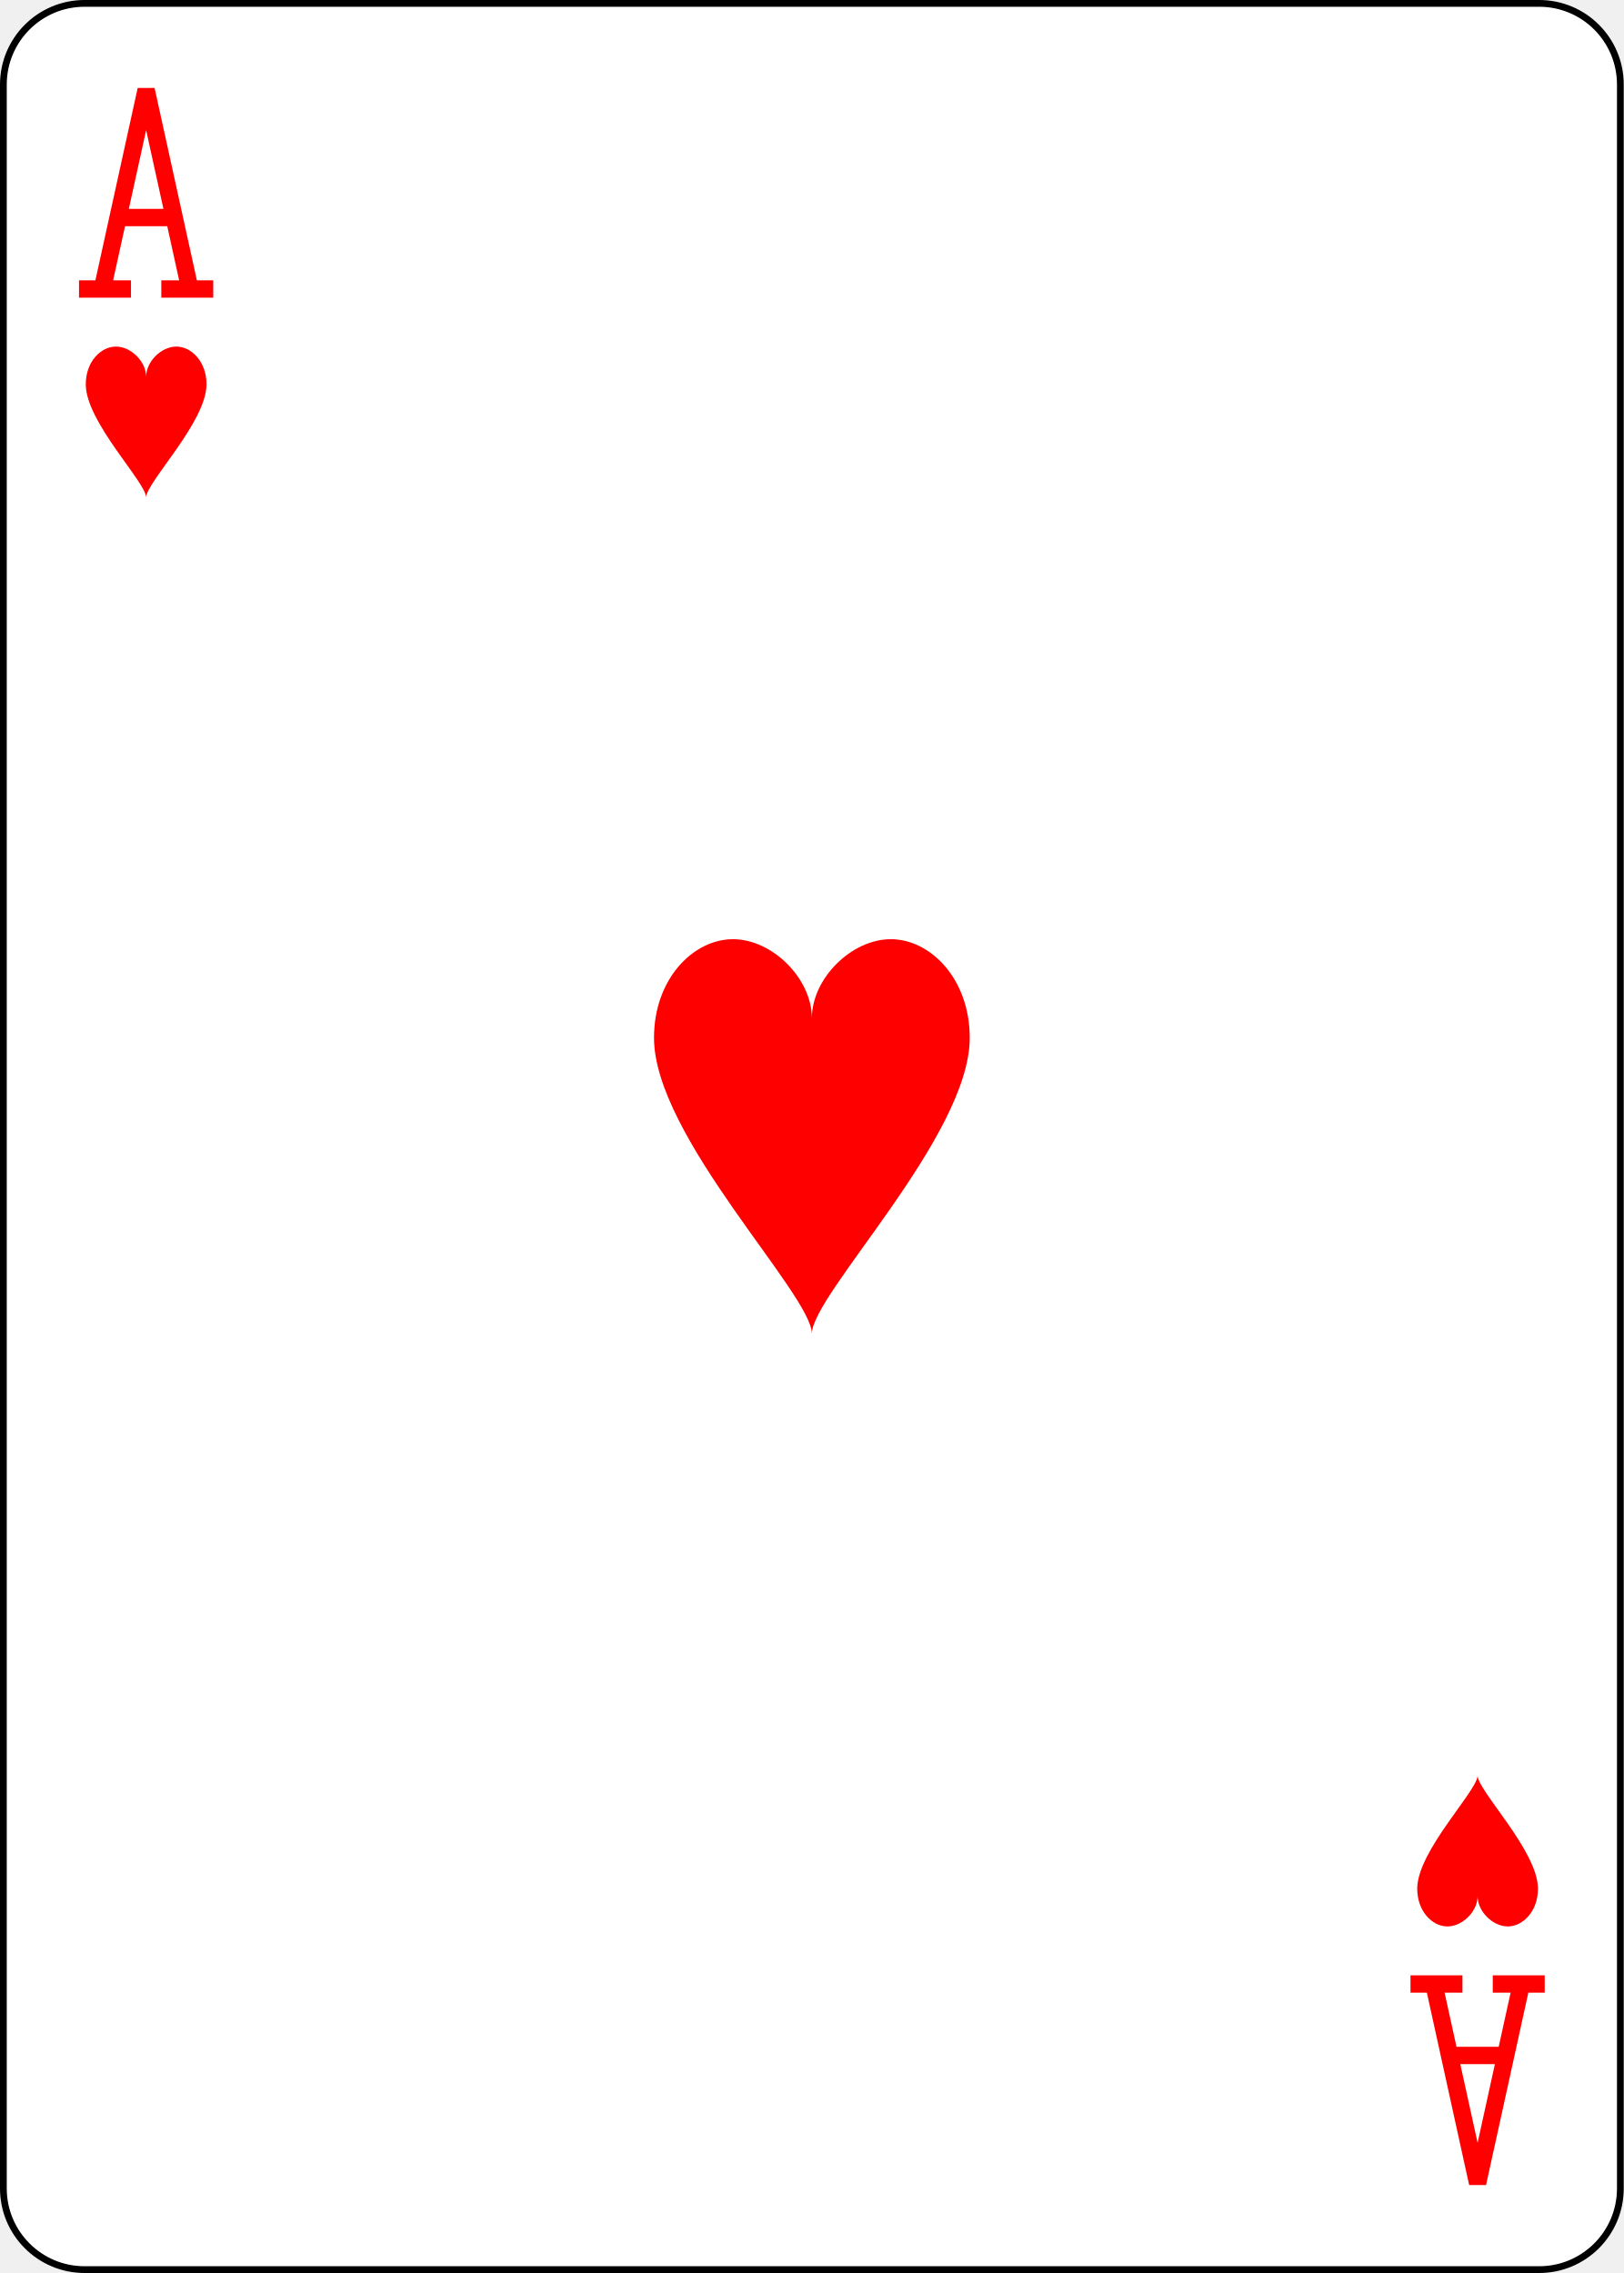
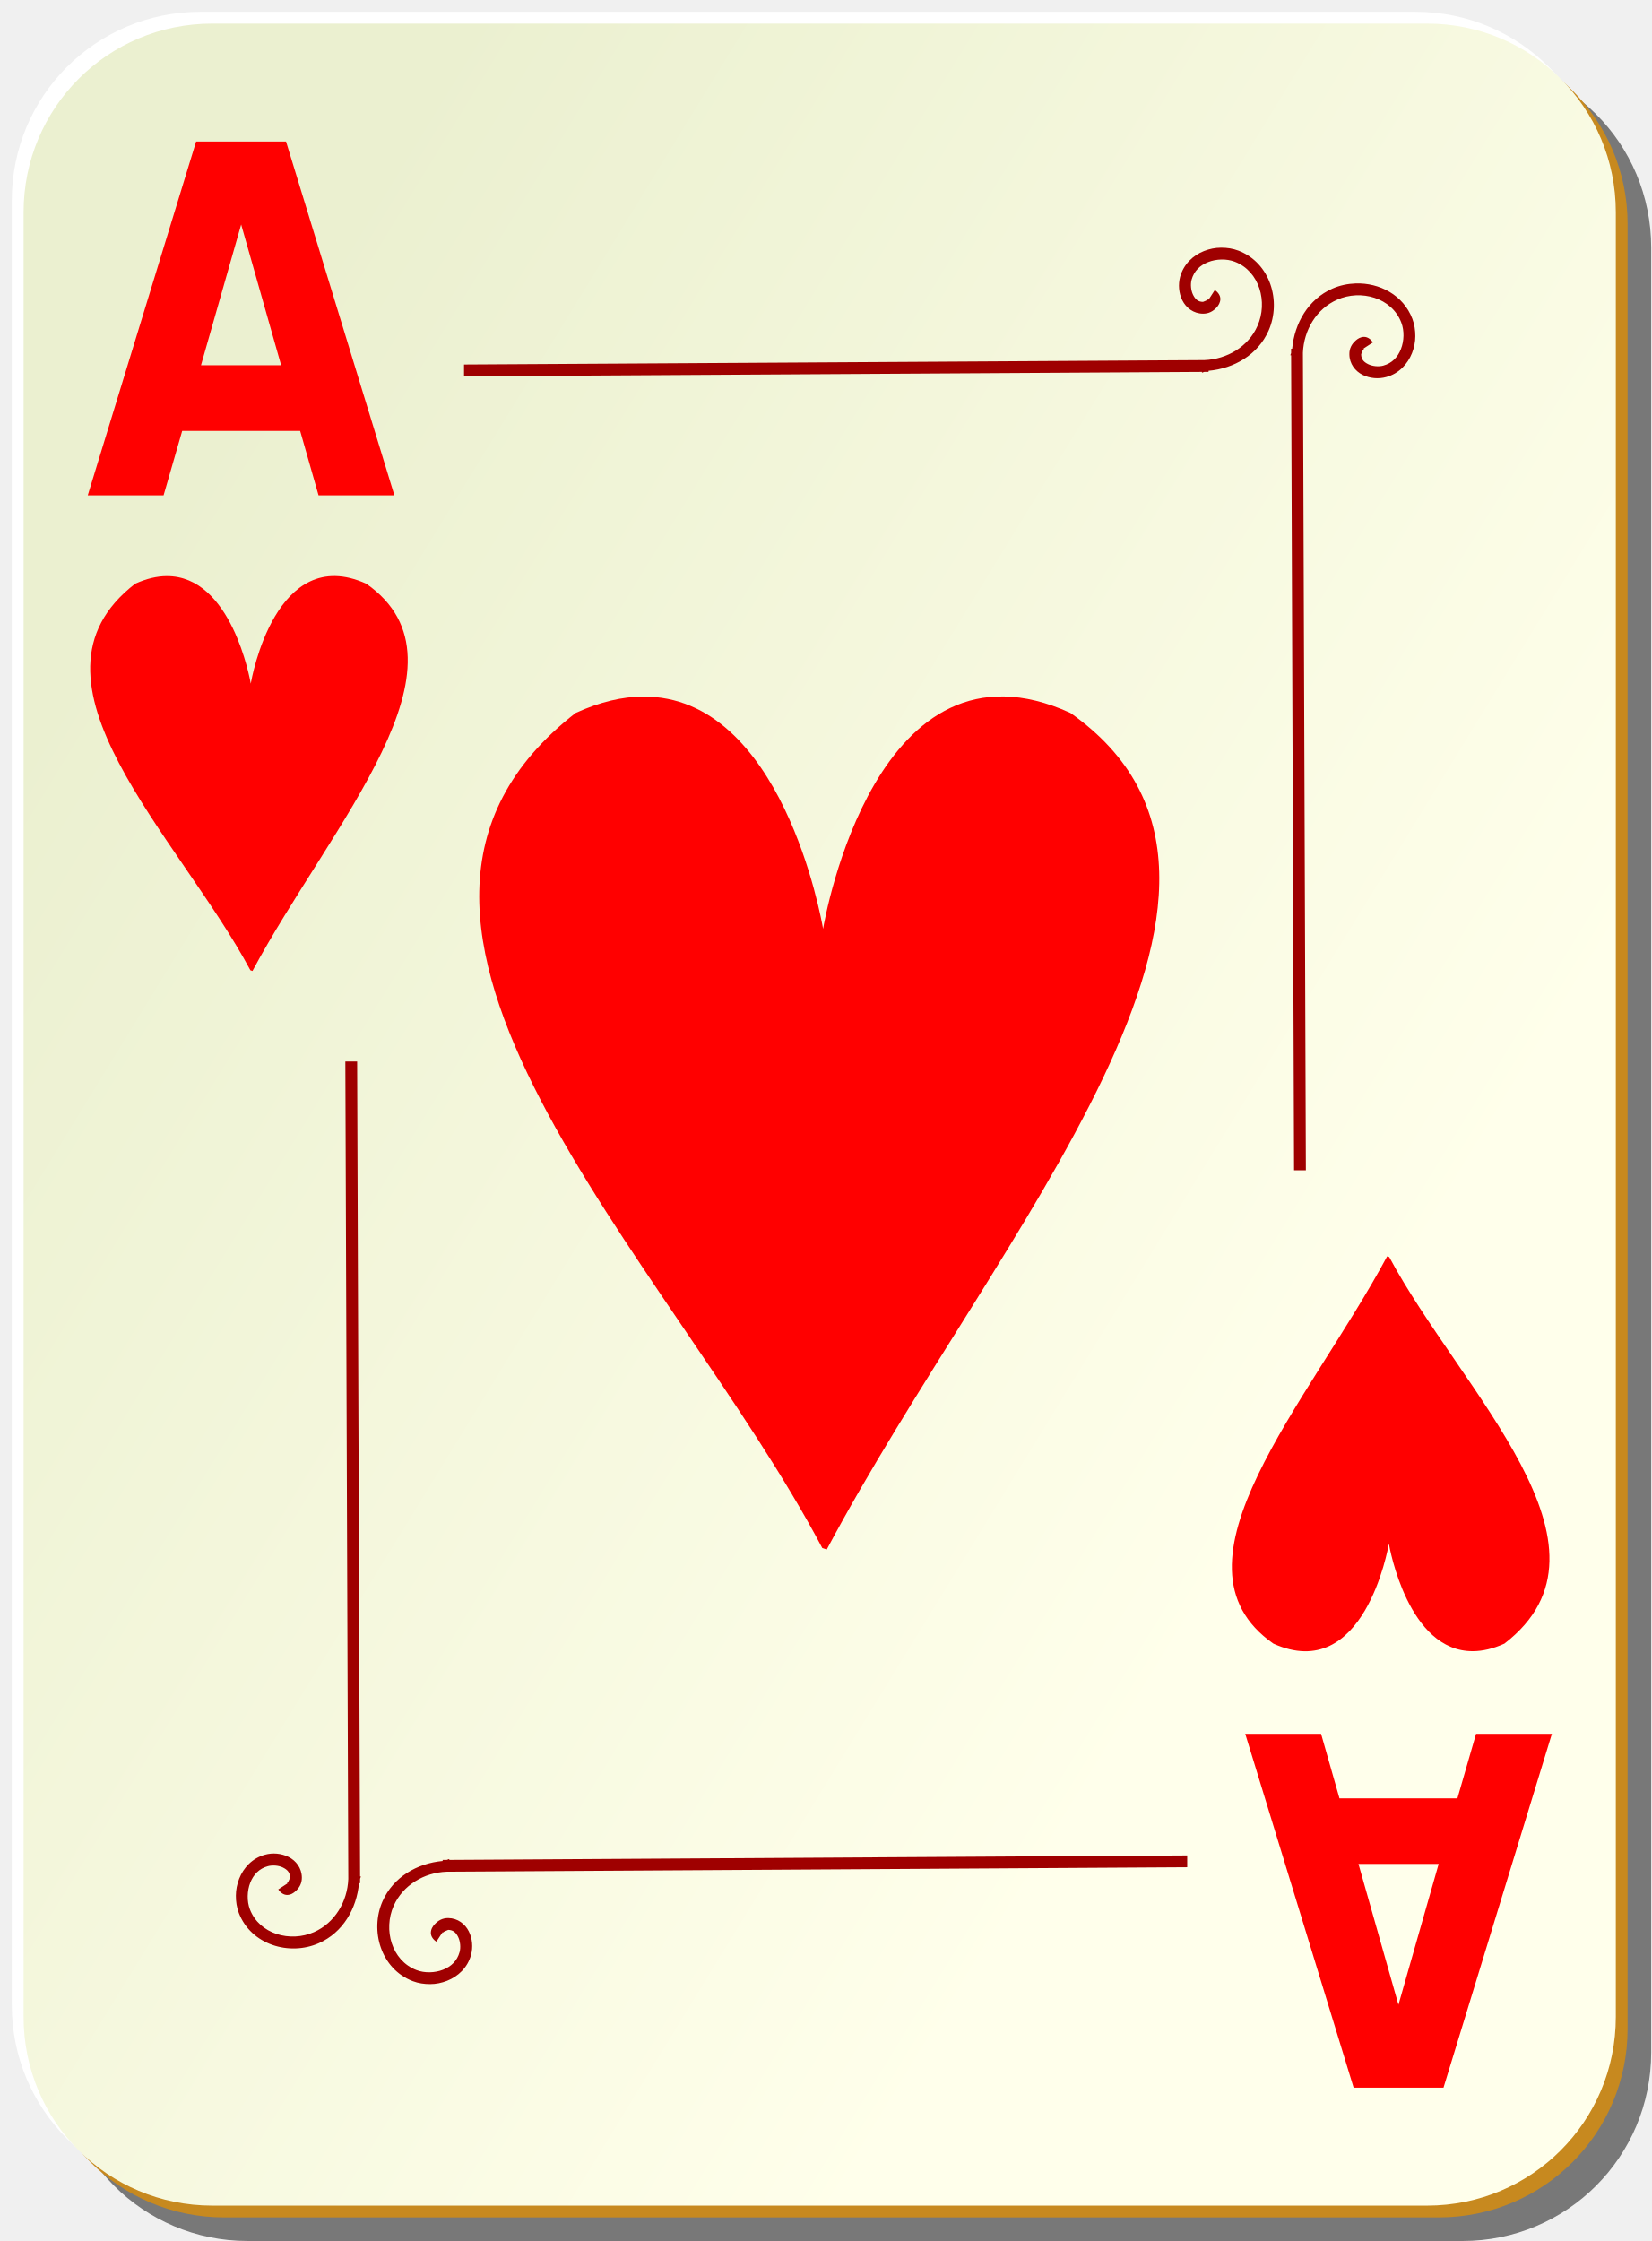
- <svg xmlns="http://www.w3.org/2000/svg" xmlns:xlink="http://www.w3.org/1999/xlink" class="card" face="AH" height="3.5in" preserveAspectRatio="none" viewBox="-120 -168 240 336" width="2.5in">
-   <symbol id="VHA" viewBox="-500 -500 1000 1000" preserveAspectRatio="xMinYMid">
-     <path d="M-270 460L-110 460M-200 450L0 -460L200 450M110 460L270 460M-120 130L120 130" stroke="red" stroke-width="80" stroke-linecap="square" stroke-miterlimit="1.5" fill="none" />
-   </symbol>
-   <symbol id="SHA" viewBox="-600 -600 1200 1200" preserveAspectRatio="xMinYMid">
-     <path d="M0 -300C0 -400 100 -500 200 -500C300 -500 400 -400 400 -250C400 0 0 400 0 500C0 400 -400 0 -400 -250C-400 -400 -300 -500 -200 -500C-100 -500 0 -400 -0 -300Z" fill="red" />
-   </symbol>
-   <rect width="239" height="335" x="-119.5" y="-167.5" rx="12" ry="12" fill="white" stroke="black" />
-   <use xlink:href="#SHA" height="70" x="-35" y="-35" />
-   <use xlink:href="#VHA" height="32" x="-114.4" y="-156" />
-   <use xlink:href="#SHA" height="26.769" x="-111.784" y="-119" />
-   <g transform="rotate(180)">
-     <use xlink:href="#VHA" height="32" x="-114.4" y="-156" />
-     <use xlink:href="#SHA" height="26.769" x="-111.784" y="-119" />
+ <svg xmlns="http://www.w3.org/2000/svg" id="svg2" viewBox="0 0 140 190" version="1.0" y="0" x="0">
+   <defs id="defs3">
+     <linearGradient id="linearGradient25211" y2="128.7" gradientUnits="userSpaceOnUse" y1="63.1" gradientTransform="translate(0 -1)" x2="109" x1="2">
+       <stop id="stop2062" style="stop-color:#ebf0d0" offset="0" />
+       <stop id="stop2064" style="stop-color:#ffffeb" offset="1" />
+     </linearGradient>
+   </defs>
+   <g id="layer1">
+     <g id="g1344">
+       <g id="g5630">
+         <path id="rect2070" style="fill-opacity:.498;fill:#000000" d="m21 5h103c8.86 0 16 7.136 16 16v153c0 8.86-7.14 16-16 16h-103c-8.864 0-16-7.14-16-16v-153c0-8.864 7.136-16 16-16z" />
+         <path id="rect1300" style="fill:#ffffff" d="m17 1h103c8.86 0 16 7.136 16 16v153c0 8.86-7.14 16-16 16h-103c-8.864 0-16-7.14-16-16v-153c0-8.864 7.136-16 16-16z" />
+         <path id="path5624" style="fill:#c7891f" d="m19 3h103c8.86 0 16 7.136 16 16v153c0 8.86-7.14 16-16 16h-103c-8.864 0-16-7.14-16-16v-153c0-8.864 7.136-16 16-16z" />
+         <path id="rect1306" style="fill:url(#linearGradient25211)" d="m18 2h103c8.86 0 16 7.136 16 16v153c0 8.86-7.14 16-16 16h-103c-8.864 0-16-7.14-16-16v-153c0-8.864 7.136-16 16-16z" />
+       </g>
+       <path id="path2869" style="fill-rule:evenodd;fill:#9f0000" d="m103.53 21c-0.5 0.002-0.97 0.099-1.44 0.281-0.93 0.364-1.73 1.112-2.03 2.188-0.173 0.645-0.12 1.381 0.19 2s0.93 1.119 1.75 1.125c0.48 0.003 0.85-0.196 1.16-0.532 0.15-0.167 0.31-0.415 0.31-0.718s-0.21-0.583-0.47-0.75l-0.53 0.812c0.07 0.046 0-0.005 0-0.062 0-0.058 0.02-0.022-0.03 0.031-0.1 0.106-0.46 0.219-0.44 0.219-0.42-0.003-0.65-0.217-0.84-0.594s-0.23-0.905-0.13-1.281c0.21-0.751 0.72-1.231 1.41-1.5 0.69-0.27 1.55-0.298 2.25-0.031 2.11 0.807 2.82 3.429 1.93 5.437-0.77 1.764-2.58 2.83-4.5 2.906l-62.776 0.375v1l62.566-0.375v0.063c0.07 0 0.14-0.06 0.21-0.063h0.35v-0.093c2.16-0.195 4.19-1.362 5.09-3.407 1.1-2.492 0.15-5.748-2.56-6.781-0.47-0.18-0.97-0.252-1.47-0.25zm11.41 3.031c-0.67 0.023-1.35 0.163-1.97 0.438-2.05 0.903-3.21 2.93-3.41 5.093h-0.09v0.344c0 0.078-0.06 0.141-0.06 0.219h0.06l0.25 69.094h1l-0.25-69.313c0.08-1.919 1.14-3.72 2.91-4.5 2-0.887 4.62-0.178 5.43 1.938 0.27 0.698 0.24 1.561-0.03 2.25-0.27 0.688-0.75 1.202-1.5 1.406-0.37 0.102-0.9 0.064-1.28-0.125s-0.59-0.421-0.59-0.844c0 0.018 0.11-0.34 0.21-0.437 0.06-0.049 0.09-0.031 0.04-0.032-0.06 0-0.11-0.07-0.07 0l0.82-0.531c-0.17-0.259-0.45-0.468-0.75-0.469-0.31 0-0.55 0.16-0.72 0.313-0.34 0.306-0.54 0.681-0.53 1.156 0 0.819 0.5 1.44 1.12 1.75 0.62 0.311 1.36 0.363 2 0.188 1.08-0.293 1.82-1.102 2.19-2.031 0.18-0.465 0.28-0.941 0.28-1.438s-0.07-0.996-0.25-1.469c-0.77-2.029-2.8-3.068-4.81-3zm-85.659 65.969l0.25 69.31c-0.076 1.92-1.142 3.72-2.906 4.5-2.008 0.89-4.63 0.18-5.437-1.93-0.267-0.7-0.239-1.57 0.031-2.26 0.269-0.68 0.749-1.2 1.5-1.4 0.376-0.1 0.904-0.07 1.281 0.12s0.591 0.42 0.594 0.85c0-0.02-0.113 0.34-0.219 0.43-0.053 0.05-0.089 0.04-0.031 0.04 0.057 0 0.108 0.07 0.062 0l-0.812 0.53c0.167 0.26 0.447 0.47 0.75 0.47s0.551-0.16 0.718-0.32c0.336-0.3 0.535-0.68 0.532-1.15-0.006-0.82-0.506-1.44-1.125-1.75s-1.355-0.37-2-0.19c-1.076 0.29-1.824 1.1-2.188 2.03-0.182 0.47-0.279 0.94-0.281 1.44s0.07 0.99 0.25 1.47c1.033 2.7 4.289 3.66 6.781 2.56 2.045-0.9 3.212-2.93 3.407-5.09h0.093v-0.35c0.003-0.08 0.063-0.14 0.063-0.22h-0.063l-0.25-69.09h-1zm71.379 67.31l-62.566 0.38v-0.07c-0.078 0-0.141 0.06-0.219 0.07h-0.344v0.09c-2.163 0.2-4.19 1.36-5.093 3.41-1.101 2.49-0.144 5.75 2.562 6.78 0.472 0.18 0.971 0.25 1.469 0.25 0.497 0 0.972-0.1 1.437-0.28 0.93-0.37 1.739-1.11 2.032-2.19 0.175-0.65 0.122-1.38-0.188-2s-0.932-1.12-1.75-1.13c-0.476 0-0.85 0.2-1.156 0.54-0.153 0.16-0.314 0.41-0.313 0.72 0.001 0.3 0.21 0.58 0.469 0.74l0.531-0.81c-0.07-0.04 0 0.01 0 0.07 0 0.05-0.017 0.02 0.031-0.04 0.097-0.1 0.455-0.21 0.438-0.22 0.423 0.01 0.655 0.22 0.844 0.6s0.227 0.9 0.125 1.28c-0.205 0.75-0.718 1.23-1.407 1.5-0.688 0.27-1.552 0.3-2.25 0.03-2.115-0.81-2.824-3.43-1.937-5.44 0.779-1.76 2.581-2.83 4.5-2.9l62.785-0.38v-1z" />
+     </g>
+     <g id="g5202" transform="translate(152.04 99.567)" />
+   </g>
+   <path id="text2070" style="fill:#ff0000" d="m25.449 36.534h-10.001l-1.579 5.466h-6.429l9.187-30h7.626l9.187 30h-6.43l-1.561-5.466m-8.407-5.566h6.795l-3.389-11.935-3.406 11.935" />
+   <g id="g1605" style="fill:#ff0000" transform="matrix(.28639 0 0 .38877 -29.034 -9.4724)">
+     <path id="path1585" d="m147.21 156.42c-2.54 0.01-5.33 0.48-8.41 1.53-33.62 19.53 11.7 51.04 30.84 78.09l0.56 0.14c21.03-29.57 61.07-62.11 30.47-78.23-24.23-8.25-30.71 19.2-30.93 20.19-0.2-0.87-5.15-21.81-22.53-21.72z" style="fill-rule:evenodd" transform="matrix(1.1054 0 0 1.0796 -12.014 -18.867)" />
+   </g>
+   <path id="text15628" style="fill:#ff0000" d="m113.57 152.47h10l1.58-5.47h6.43l-9.19 30h-7.62l-9.19-30h6.43l1.56 5.47m8.41 5.56h-6.8l3.39 11.94 3.41-11.94" />
+   <g id="g15632" style="fill:#ff0000" transform="matrix(-.28643 0 0 -.38877 168.06 198.31)">
+     <path id="path15634" d="m147.21 156.42c-2.54 0.01-5.33 0.48-8.41 1.53-33.62 19.53 11.7 51.04 30.84 78.09l0.56 0.14c21.03-29.57 61.07-62.11 30.47-78.23-24.23-8.25-30.71 19.2-30.93 20.19-0.2-0.87-5.15-21.81-22.53-21.72z" style="fill-rule:evenodd" transform="matrix(1.1054 0 0 1.0796 -12.014 -18.867)" />
+   </g>
+   <g id="g1318" style="fill:#ff0000" transform="matrix(.6133 0 0 .8398 -37.919 -66.915)">
+     <path id="path1320" d="m147.21 156.42c-2.54 0.01-5.33 0.48-8.41 1.53-33.62 19.53 11.7 51.04 30.84 78.09l0.56 0.14c21.03-29.57 61.07-62.11 30.47-78.23-24.23-8.25-30.71 19.2-30.93 20.19-0.2-0.87-5.15-21.81-22.53-21.72z" style="fill-rule:evenodd" transform="matrix(1.1054 0 0 1.0796 -12.014 -18.867)" />
  </g>
</svg>
